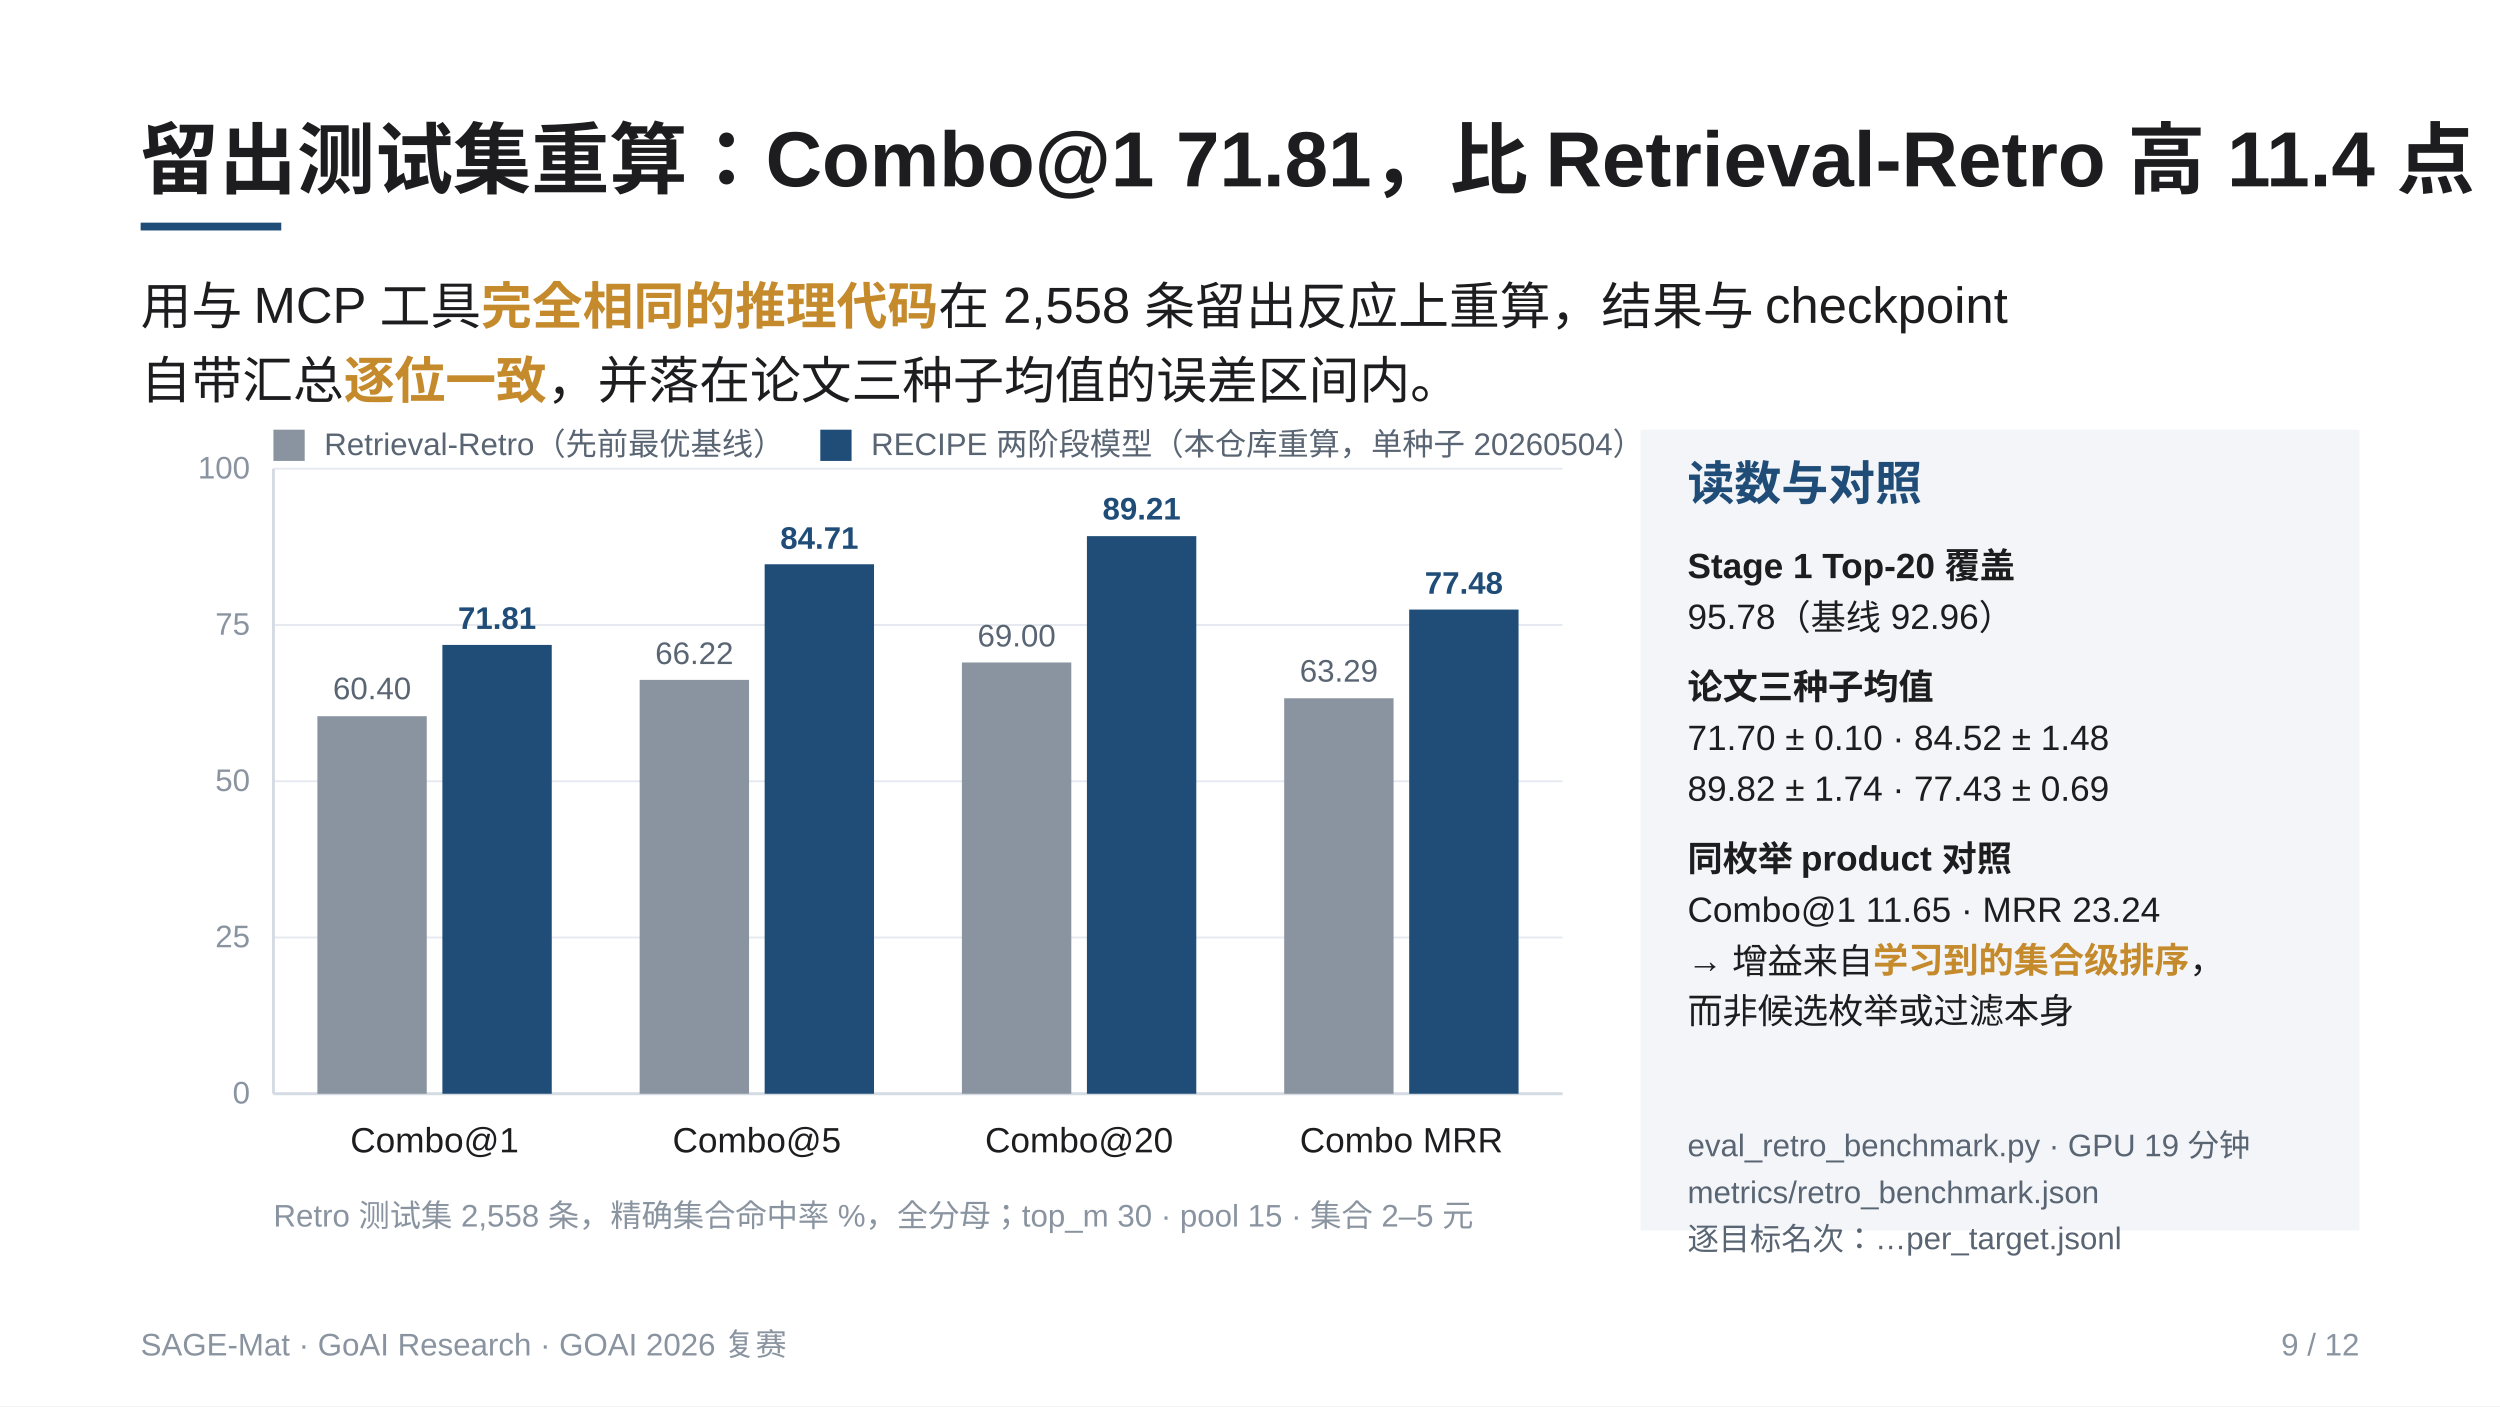
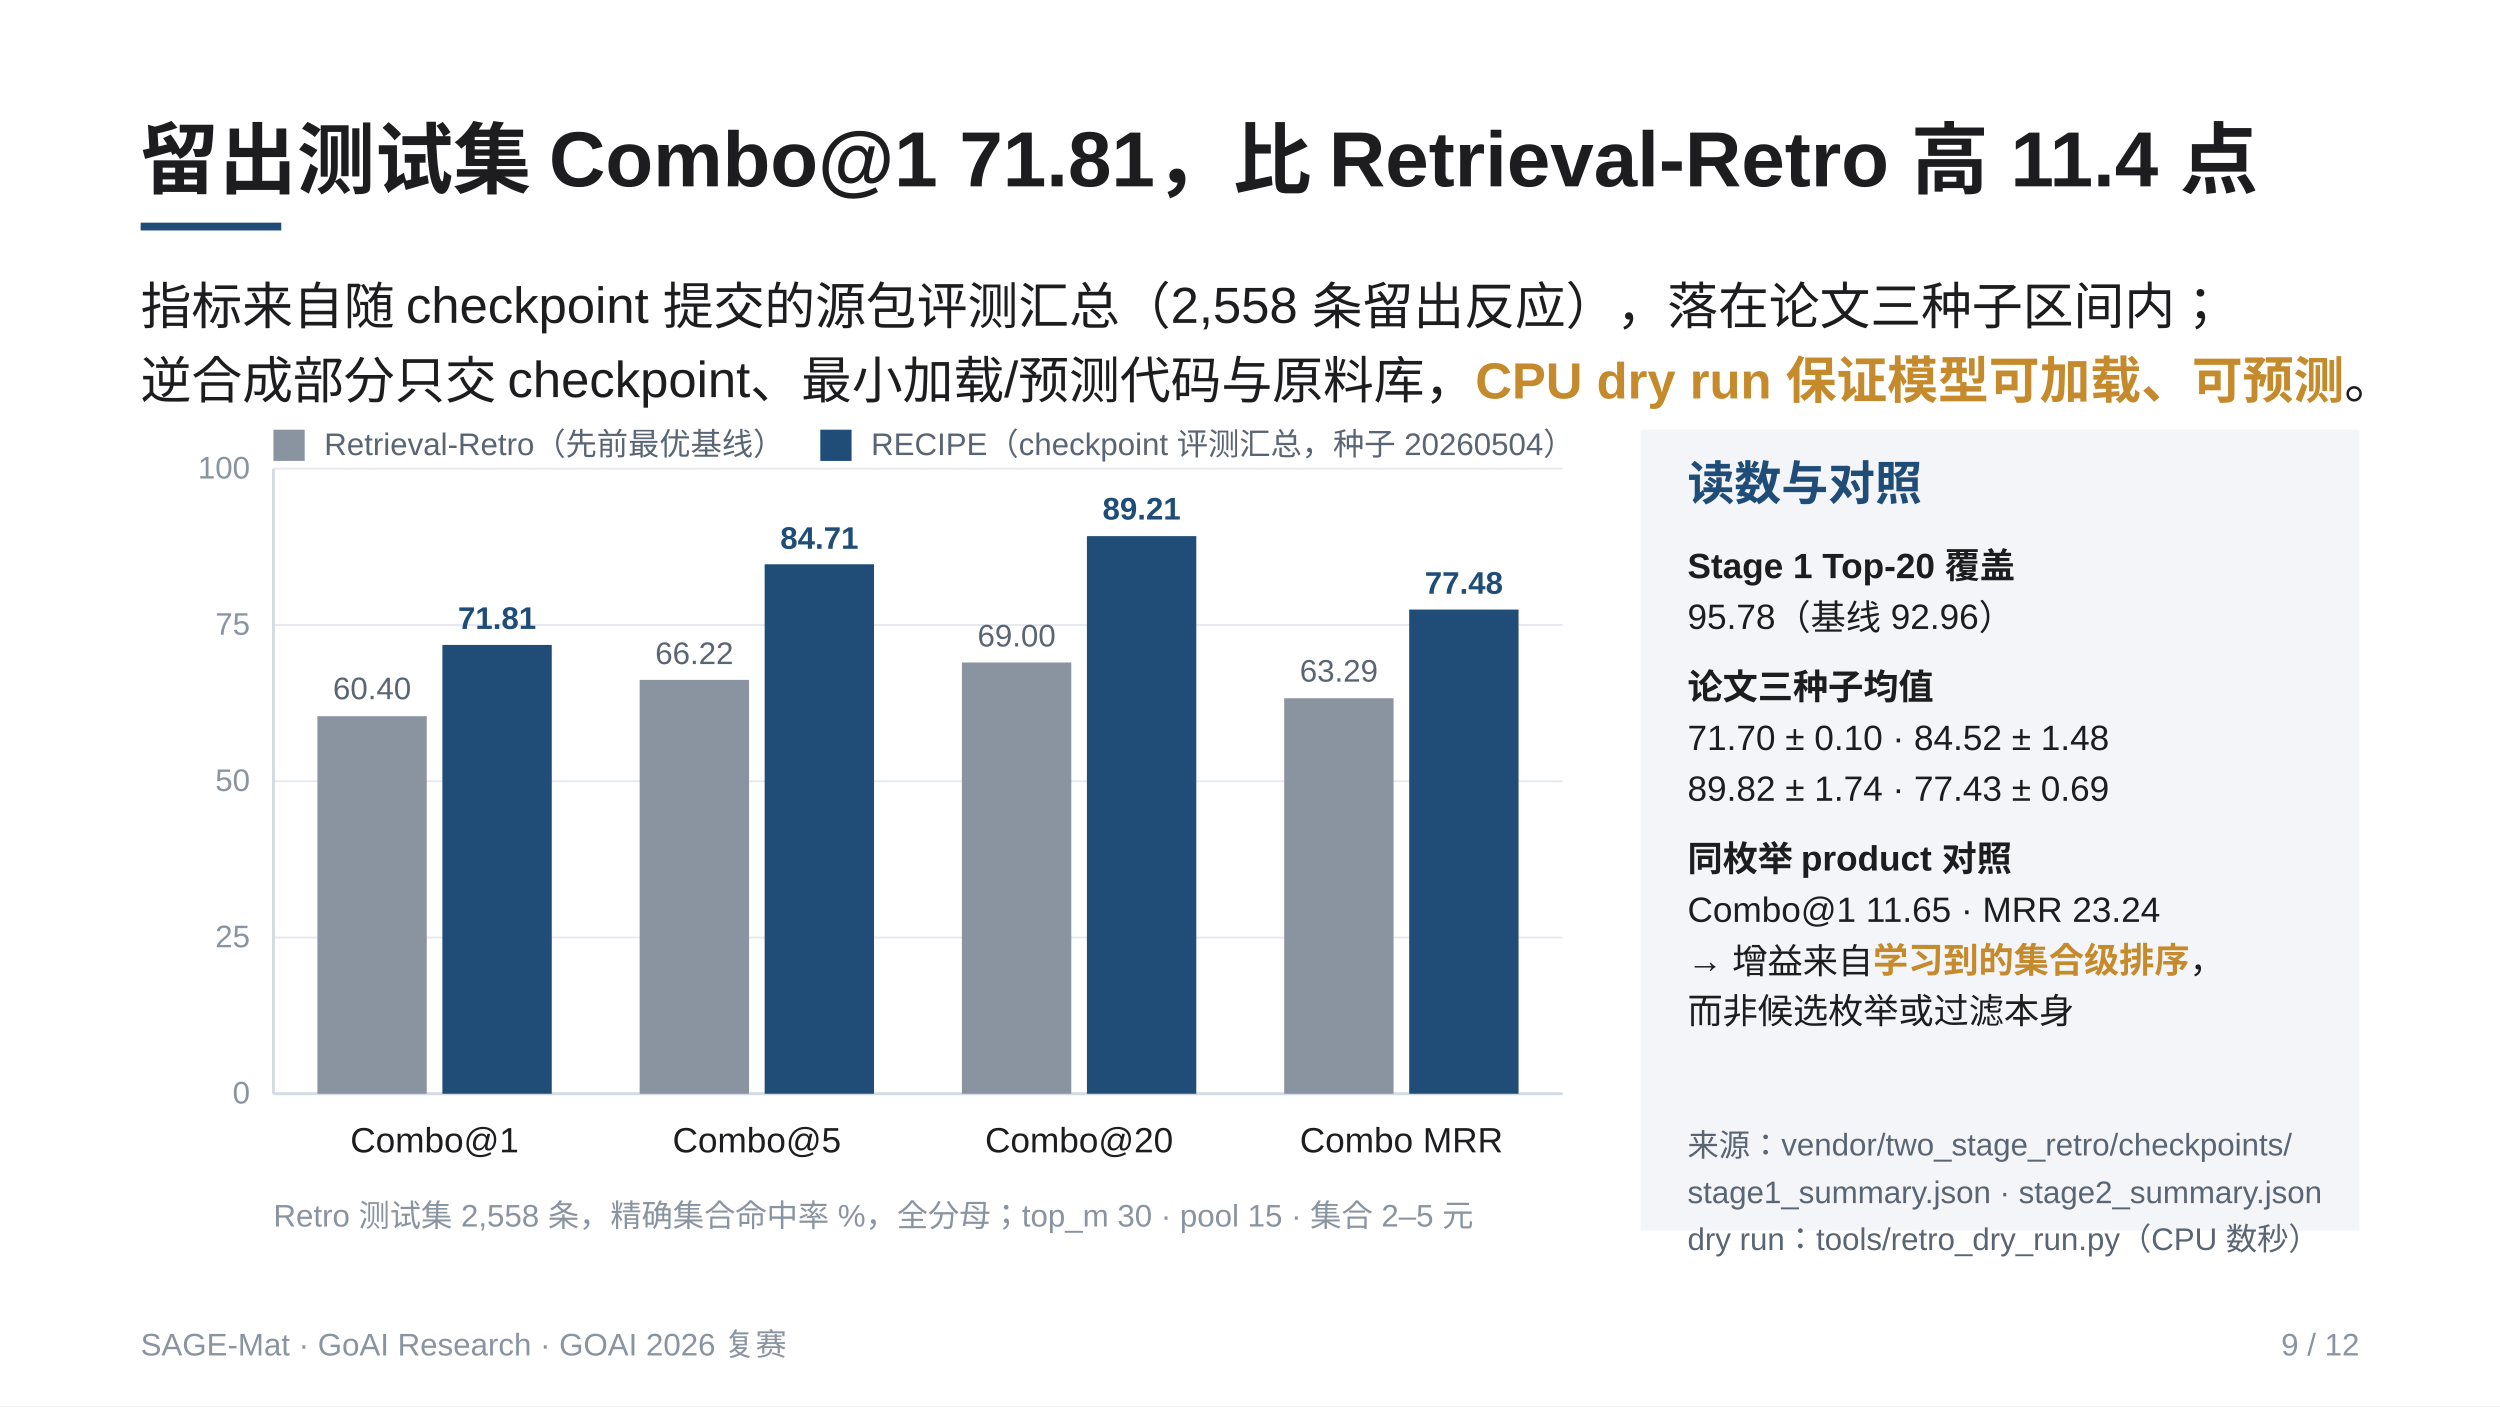
<svg xmlns="http://www.w3.org/2000/svg" viewBox="0 0 1280 720" width="1280" height="720" font-family="&quot;Microsoft YaHei&quot;, &quot;PingFang SC&quot;, Arial, sans-serif">
  <g id="p09-bg">
    <rect x="0" y="0" width="1280" height="720" fill="#FFFFFF" />
  </g>
  <g id="p09-header">
-     <text x="72" y="96" font-size="40" font-weight="700" fill="#1D1D1F">留出测试集重算：Combo@1 71.81，比 Retrieval-Retro 高 11.4 点</text>
+     <text x="72" y="96" font-size="40" font-weight="700" fill="#1D1D1F">留出测试集 Combo@1 71.81，比 Retrieval-Retro 高 11.4 点</text>
    <rect x="72" y="114" width="72" height="4" fill="#1F4D78" />
  </g>
  <g id="p09-lead">
    <text x="72" y="166" font-size="26" fill="#1D1D1F">
-       <tspan x="72" dy="0">用与 MCP 工具<tspan fill="#C48A2B" font-weight="700">完全相同的推理代码</tspan>在 2,558 条留出反应上重算，结果与 checkpoint</tspan>
-       <tspan x="72" dy="38">自带汇总<tspan fill="#C48A2B" font-weight="700">逐位一致</tspan>，并落在论文三种子均值的误差区间内。</tspan>
+       <tspan x="72" dy="0">指标来自随 checkpoint 提交的源包评测汇总（2,558 条留出反应），落在论文三种子区间内；</tspan>
+       <tspan x="72" dy="38">逆合成部分只交 checkpoint、最小加载/预测代码与原料库，<tspan fill="#C48A2B" font-weight="700">CPU dry run 保证模型可加载、可预测</tspan>。</tspan>
    </text>
  </g>
  <g id="p09-legend">
    <rect x="140" y="220" width="16" height="16" fill="#8A94A0" />
    <text x="166" y="233" font-size="16" fill="#5A6573">Retrieval-Retro（先前最优基线）</text>
    <rect x="420" y="220" width="16" height="16" fill="#1F4D78" />
-     <text x="446" y="233" font-size="16" fill="#5A6573">RECIPE 两阶段模型（本仓库重算，单种子 20260504）</text>
+     <text x="446" y="233" font-size="16" fill="#5A6573">RECIPE（checkpoint 评测汇总，种子 20260504）</text>
  </g>
  <g id="p09-chart" data-pptx-native="chart">
    <g id="chartArea">
      <line x1="140" y1="560" x2="800" y2="560" stroke="#E6EAF0" stroke-width="1" />
      <line x1="140" y1="480" x2="800" y2="480" stroke="#E6EAF0" stroke-width="1" />
      <line x1="140" y1="400" x2="800" y2="400" stroke="#E6EAF0" stroke-width="1" />
      <line x1="140" y1="320" x2="800" y2="320" stroke="#E6EAF0" stroke-width="1" />
      <line x1="140" y1="240" x2="800" y2="240" stroke="#E6EAF0" stroke-width="1" />
      <text x="128" y="565" font-size="16" fill="#8A94A0" text-anchor="end">0</text>
      <text x="128" y="485" font-size="16" fill="#8A94A0" text-anchor="end">25</text>
      <text x="128" y="405" font-size="16" fill="#8A94A0" text-anchor="end">50</text>
      <text x="128" y="325" font-size="16" fill="#8A94A0" text-anchor="end">75</text>
      <text x="128" y="245" font-size="16" fill="#8A94A0" text-anchor="end">100</text>
      <line x1="140" y1="240" x2="140" y2="560" stroke="#D5DBE3" stroke-width="1.5" />
      <line x1="140" y1="560" x2="800" y2="560" stroke="#D5DBE3" stroke-width="1.5" />
      <rect x="162.5" y="366.7" width="56" height="193.3" fill="#8A94A0" />
      <text x="190.5" y="358" font-size="16" fill="#5A6573" text-anchor="middle">60.40</text>
      <rect x="226.5" y="330.2" width="56" height="229.8" fill="#1F4D78" />
      <text x="254.5" y="322" font-size="16" font-weight="700" fill="#1F4D78" text-anchor="middle">71.81</text>
      <text x="222.5" y="590" font-size="18" fill="#1D1D1F" text-anchor="middle">Combo@1</text>
      <rect x="327.5" y="348.1" width="56" height="211.9" fill="#8A94A0" />
      <text x="355.5" y="340" font-size="16" fill="#5A6573" text-anchor="middle">66.22</text>
      <rect x="391.5" y="288.9" width="56" height="271.1" fill="#1F4D78" />
      <text x="419.5" y="281" font-size="16" font-weight="700" fill="#1F4D78" text-anchor="middle">84.71</text>
      <text x="387.5" y="590" font-size="18" fill="#1D1D1F" text-anchor="middle">Combo@5</text>
      <rect x="492.5" y="339.2" width="56" height="220.8" fill="#8A94A0" />
      <text x="520.5" y="331" font-size="16" fill="#5A6573" text-anchor="middle">69.00</text>
      <rect x="556.5" y="274.5" width="56" height="285.5" fill="#1F4D78" />
      <text x="584.5" y="266" font-size="16" font-weight="700" fill="#1F4D78" text-anchor="middle">89.21</text>
      <text x="552.5" y="590" font-size="18" fill="#1D1D1F" text-anchor="middle">Combo@20</text>
      <rect x="657.5" y="357.5" width="56" height="202.5" fill="#8A94A0" />
      <text x="685.5" y="349" font-size="16" fill="#5A6573" text-anchor="middle">63.29</text>
      <rect x="721.5" y="312.1" width="56" height="247.9" fill="#1F4D78" />
      <text x="749.5" y="304" font-size="16" font-weight="700" fill="#1F4D78" text-anchor="middle">77.48</text>
      <text x="717.5" y="590" font-size="18" fill="#1D1D1F" text-anchor="middle">Combo MRR</text>
    </g>
    <text x="140" y="628" font-size="16" fill="#8A94A0">Retro 测试集 2,558 条，精确集合命中率 %，全分母；top_m 30 · pool 15 · 集合 2–5 元</text>
  </g>
  <g id="p09-reading">
    <rect x="840" y="220" width="368" height="410" fill="#F3F5F8" />
    <text x="864" y="256" font-size="24" font-weight="700" fill="#1F4D78">读数与对照</text>
    <text x="864" y="296" font-size="18" fill="#1D1D1F">
      <tspan x="864" dy="0">
        <tspan font-weight="700">Stage 1 Top-20 覆盖</tspan>
      </tspan>
      <tspan x="864" dy="26">95.78（基线 92.96）</tspan>
      <tspan x="864" dy="36">
        <tspan font-weight="700">论文三种子均值</tspan>
      </tspan>
      <tspan x="864" dy="26">71.70 ± 0.10 · 84.52 ± 1.48</tspan>
      <tspan x="864" dy="26">89.82 ± 1.74 · 77.43 ± 0.69</tspan>
      <tspan x="864" dy="36">
        <tspan font-weight="700">同枚举 product 对照</tspan>
      </tspan>
      <tspan x="864" dy="26">Combo@1 11.65 · MRR 23.24</tspan>
      <tspan x="864" dy="26">→ 增益来自<tspan fill="#C48A2B" font-weight="700">学习到的集合级排序</tspan>，</tspan>
      <tspan x="864" dy="26">   而非候选枚举或过滤本身</tspan>
    </text>
    <text x="864" y="592" font-size="16" fill="#5A6573">
-       <tspan x="864" dy="0">eval_retro_benchmark.py · GPU 19 分钟</tspan>
-       <tspan x="864" dy="24">metrics/retro_benchmark.json</tspan>
-       <tspan x="864" dy="24">逐目标名次：…per_target.jsonl</tspan>
+       <tspan x="864" dy="0">来源：vendor/two_stage_retro/checkpoints/</tspan>
+       <tspan x="864" dy="24">stage1_summary.json · stage2_summary.json</tspan>
+       <tspan x="864" dy="24">dry run：tools/retro_dry_run.py（CPU 数秒）</tspan>
    </text>
  </g>
  <g id="p09-footer">
    <text x="72" y="694" font-size="16" fill="#8A94A0">SAGE-Mat · GoAI Research · GOAI 2026 复赛</text>
    <text x="1208" y="694" font-size="16" fill="#8A94A0" text-anchor="end">9 / 12</text>
  </g>
</svg>
